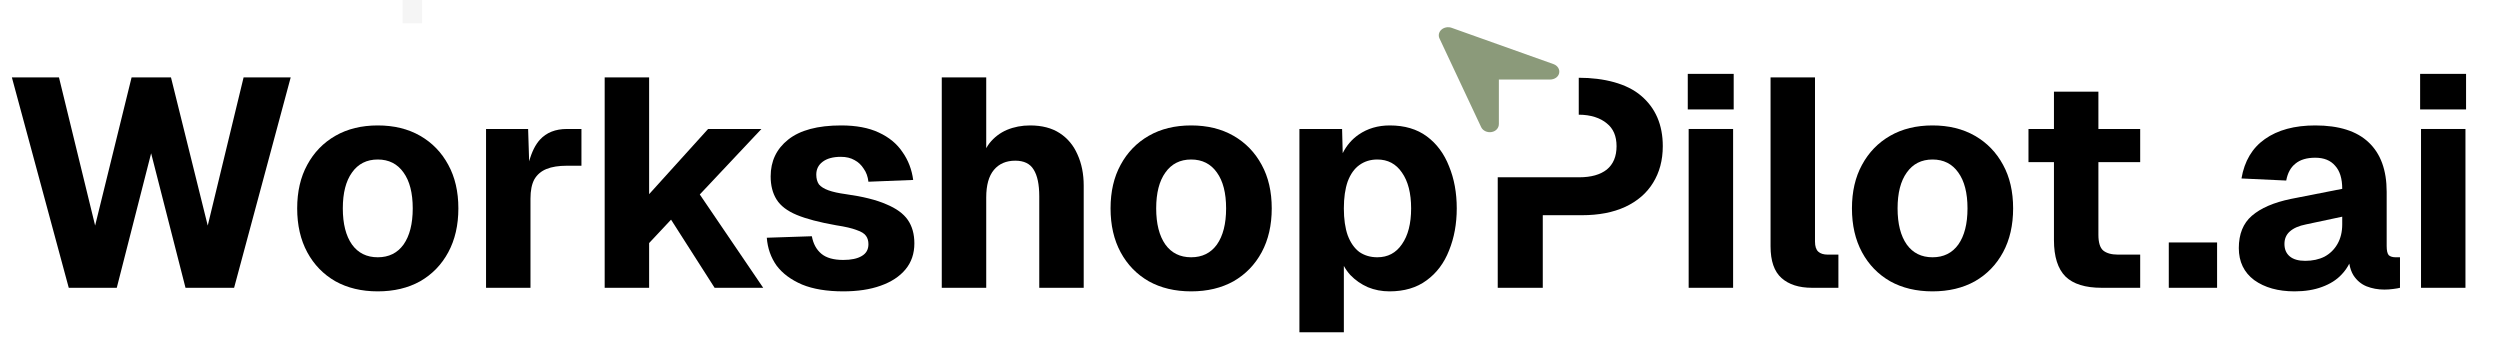
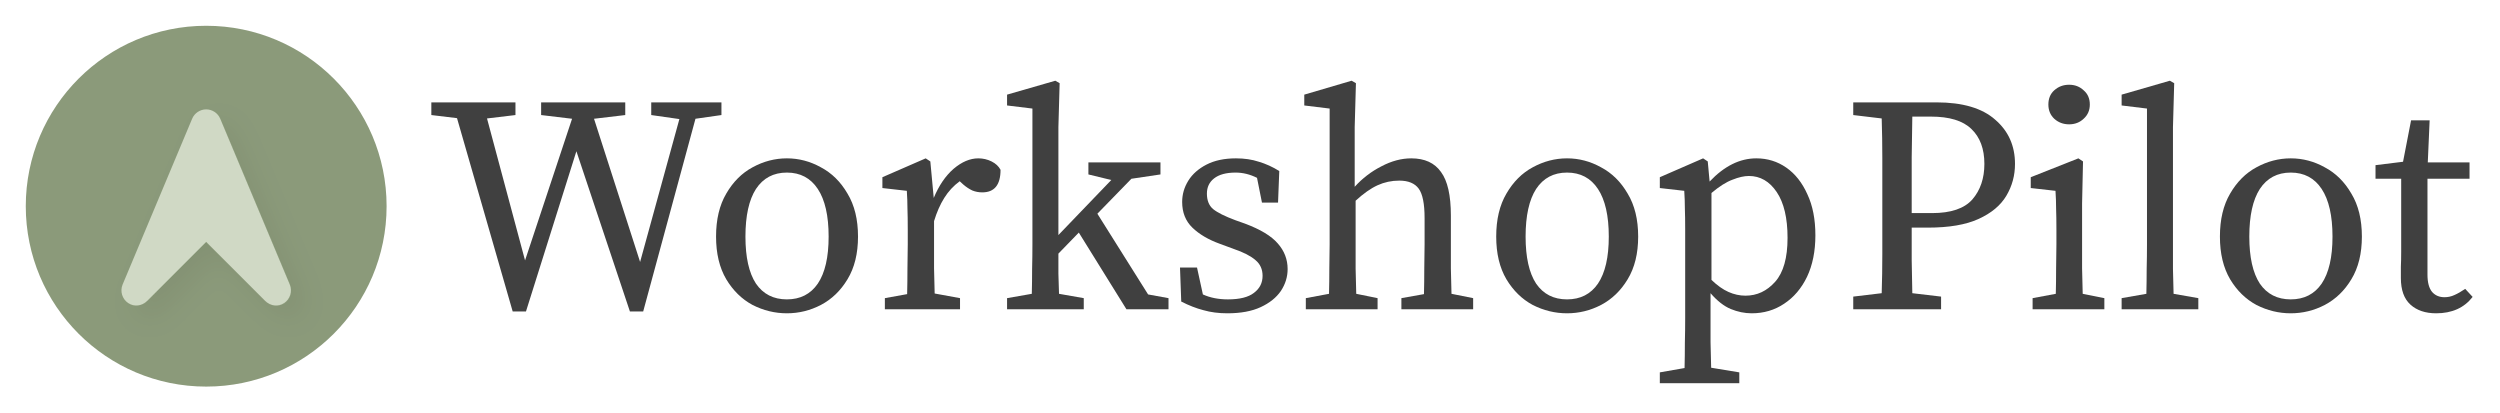
- <svg xmlns="http://www.w3.org/2000/svg" width="643" height="90" viewBox="0 0 643 90" fill="none">
-   <rect x="103.556" width="5" height="6" fill="#F5F5F5" />
-   <path d="M370.235 9.882L380.965 32.726C381.412 33.635 382.53 34.154 383.647 33.959C384.765 33.765 385.51 32.921 385.51 31.883V20.46H398.625C399.817 20.46 400.785 19.811 401.009 18.838C401.232 17.864 400.636 16.891 399.593 16.502L373.365 7.156C372.471 6.832 371.427 7.027 370.757 7.611C370.086 8.195 369.863 9.103 370.235 9.882Z" fill="#8B9A7A" />
-   <path fill-rule="evenodd" clip-rule="evenodd" d="M357.455 32.262C361.265 32.262 364.441 33.2 366.98 35.079C369.52 36.959 371.426 39.525 372.696 42.775C374.017 45.976 374.677 49.584 374.677 53.598C374.677 57.56 374.017 61.168 372.696 64.42C371.426 67.671 369.495 70.237 366.905 72.116C364.365 73.996 361.185 74.939 357.375 74.939C355.395 74.938 353.541 74.582 351.814 73.871C350.087 73.109 348.586 72.065 347.315 70.744C346.66 70.034 346.104 69.247 345.64 68.39V85.452H334.209V33.174H345.186L345.345 39.388C346.348 37.405 347.717 35.815 349.45 34.621C351.736 33.046 354.407 32.262 357.455 32.262ZM354.253 41.024C352.475 41.024 350.925 41.506 349.604 42.471C348.334 43.385 347.343 44.785 346.632 46.665C345.972 48.544 345.64 50.855 345.64 53.598C345.64 56.341 345.971 58.655 346.632 60.535C347.343 62.414 348.335 63.835 349.604 64.8C350.925 65.714 352.475 66.171 354.253 66.171C356.945 66.171 359.053 65.054 360.577 62.819C362.152 60.584 362.941 57.51 362.941 53.598C362.941 49.686 362.152 46.611 360.577 44.376C359.053 42.141 356.945 41.024 354.253 41.024Z" fill="black" />
-   <path fill-rule="evenodd" clip-rule="evenodd" d="M97.164 32.262C101.329 32.262 104.963 33.147 108.062 34.925C111.16 36.703 113.571 39.195 115.298 42.395C117.025 45.545 117.892 49.279 117.892 53.598C117.892 57.916 117.025 61.678 115.298 64.879C113.571 68.078 111.159 70.567 108.062 72.345C104.963 74.072 101.33 74.938 97.164 74.939C92.999 74.939 89.365 74.072 86.267 72.345C83.168 70.567 80.752 68.079 79.024 64.879C77.297 61.678 76.436 57.916 76.436 53.598C76.437 49.28 77.297 45.545 79.024 42.395C80.752 39.195 83.168 36.703 86.267 34.925C89.365 33.148 92.999 32.262 97.164 32.262ZM97.164 41.024C94.319 41.024 92.106 42.141 90.531 44.376C88.956 46.56 88.172 49.635 88.172 53.598C88.172 57.559 88.957 60.659 90.531 62.895C92.106 65.079 94.319 66.171 97.164 66.171C100.008 66.171 102.217 65.079 103.792 62.895C105.367 60.659 106.156 57.56 106.156 53.598C106.156 49.635 105.367 46.56 103.792 44.376C102.217 42.142 100.008 41.025 97.164 41.024Z" fill="black" />
-   <path d="M216.348 32.262C220.209 32.262 223.437 32.868 226.028 34.087C228.67 35.306 230.701 36.986 232.123 39.119C233.596 41.202 234.514 43.589 234.87 46.281L223.36 46.74C223.208 45.42 222.802 44.302 222.143 43.388C221.533 42.423 220.744 41.682 219.779 41.174C218.814 40.615 217.644 40.336 216.272 40.336C214.241 40.336 212.667 40.77 211.55 41.633C210.483 42.446 209.949 43.538 209.948 44.909C209.948 45.924 210.176 46.764 210.632 47.424C211.14 48.033 211.954 48.543 213.071 48.949C214.189 49.356 215.69 49.687 217.569 49.941C221.938 50.551 225.393 51.413 227.934 52.53C230.524 53.597 232.376 54.945 233.494 56.57C234.612 58.196 235.175 60.202 235.175 62.59C235.175 65.232 234.41 67.469 232.886 69.298C231.362 71.126 229.229 72.522 226.486 73.487C223.794 74.453 220.59 74.938 216.882 74.939C212.666 74.938 209.133 74.351 206.288 73.183C203.444 71.963 201.258 70.337 199.734 68.306C198.262 66.223 197.424 63.835 197.221 61.144L208.807 60.76C209.162 62.69 209.975 64.191 211.245 65.258C212.515 66.324 214.394 66.858 216.882 66.858C218.914 66.858 220.492 66.527 221.609 65.866C222.777 65.206 223.36 64.19 223.36 62.819C223.36 61.956 223.157 61.243 222.751 60.685C222.344 60.075 221.531 59.569 220.312 59.163C219.144 58.706 217.392 58.297 215.056 57.941C210.737 57.179 207.356 56.289 204.917 55.273C202.479 54.258 200.75 52.939 199.734 51.313C198.718 49.688 198.213 47.705 198.213 45.368C198.213 41.456 199.71 38.305 202.707 35.917C205.755 33.479 210.303 32.262 216.348 32.262Z" fill="black" />
-   <path fill-rule="evenodd" clip-rule="evenodd" d="M306.363 32.262C310.529 32.262 314.162 33.147 317.261 34.925C320.36 36.703 322.775 39.195 324.502 42.395C326.229 45.545 327.091 49.28 327.091 53.598C327.091 57.916 326.229 61.678 324.502 64.879C322.775 68.079 320.359 70.567 317.261 72.345C314.162 74.072 310.529 74.939 306.363 74.939C302.197 74.938 298.565 74.072 295.466 72.345C292.367 70.567 289.952 68.079 288.225 64.879C286.497 61.678 285.636 57.916 285.636 53.598C285.636 49.28 286.498 45.545 288.225 42.395C289.952 39.195 292.367 36.703 295.466 34.925C298.565 33.147 302.198 32.262 306.363 32.262ZM306.363 41.024C303.519 41.025 301.309 42.142 299.734 44.376C298.16 46.56 297.371 49.635 297.371 53.598C297.371 57.56 298.16 60.659 299.734 62.895C301.309 65.079 303.518 66.171 306.363 66.171C309.208 66.171 311.417 65.079 312.992 62.895C314.567 60.659 315.355 57.56 315.355 53.598C315.355 49.635 314.567 46.56 312.992 44.376C311.417 42.142 309.208 41.024 306.363 41.024Z" fill="black" />
-   <path fill-rule="evenodd" clip-rule="evenodd" d="M497.049 32.262C501.214 32.262 504.847 33.147 507.946 34.925C511.045 36.703 513.46 39.195 515.188 42.395C516.914 45.545 517.776 49.28 517.776 53.598C517.776 57.916 516.915 61.678 515.188 64.879C513.46 68.079 511.045 70.567 507.946 72.345C504.847 74.072 501.215 74.938 497.049 74.939C492.883 74.939 489.25 74.072 486.151 72.345C483.053 70.567 480.637 68.079 478.91 64.879C477.183 61.678 476.321 57.916 476.321 53.598C476.321 49.28 477.183 45.545 478.91 42.395C480.638 39.195 483.052 36.703 486.151 34.925C489.25 33.147 492.884 32.262 497.049 32.262ZM497.049 41.024C494.205 41.025 491.996 42.142 490.421 44.376C488.846 46.56 488.057 49.635 488.057 53.598C488.057 57.56 488.846 60.659 490.421 62.895C491.996 65.079 494.204 66.171 497.049 66.171C499.894 66.171 502.103 65.079 503.678 62.895C505.253 60.659 506.041 57.56 506.041 53.598C506.041 49.635 505.253 46.56 503.678 44.376C502.103 42.142 499.893 41.025 497.049 41.024Z" fill="black" />
-   <path fill-rule="evenodd" clip-rule="evenodd" d="M595.483 32.262C601.58 32.262 606.155 33.71 609.203 36.605C612.301 39.501 613.851 43.742 613.852 49.328V63.278C613.852 64.446 614.03 65.231 614.386 65.638C614.792 65.993 615.374 66.171 616.136 66.171H617.278V74.02C616.923 74.122 616.339 74.224 615.527 74.325C614.765 74.427 614 74.48 613.238 74.48C611.614 74.479 610.091 74.2 608.67 73.642C607.298 73.083 606.177 72.14 605.313 70.819C604.804 70.009 604.446 69.003 604.237 67.803C603.733 68.818 603.078 69.752 602.267 70.595C600.997 71.965 599.32 73.03 597.238 73.792C595.207 74.554 592.843 74.938 590.151 74.939C585.935 74.938 582.476 73.972 579.783 72.041C577.142 70.06 575.824 67.316 575.823 63.812C575.823 60.204 576.94 57.434 579.175 55.503C581.461 53.522 584.815 52.074 589.234 51.159L602.421 48.57C602.421 45.929 601.81 43.946 600.591 42.625C599.422 41.253 597.719 40.565 595.483 40.565C593.299 40.566 591.596 41.076 590.377 42.092C589.158 43.057 588.372 44.506 588.017 46.435L576.507 45.902C577.269 41.431 579.28 38.054 582.531 35.768C585.833 33.431 590.149 32.262 595.483 32.262ZM593.119 57.712C591.291 58.068 589.895 58.679 588.93 59.542C588.015 60.355 587.559 61.423 587.559 62.744C587.559 64.115 588.015 65.184 588.93 65.946C589.844 66.708 591.168 67.088 592.895 67.088C594.774 67.088 596.425 66.732 597.848 66.02C599.27 65.259 600.386 64.166 601.199 62.744C602.012 61.322 602.421 59.642 602.421 57.712V55.732L593.119 57.712Z" fill="black" />
-   <path d="M24.467 58.017L33.843 19.913H43.977L53.429 58.017L62.65 19.913H74.765L60.211 74.02H47.713L38.87 39.424L30.032 74.02H17.685L3.056 19.913H15.17L24.467 58.017Z" fill="black" />
-   <path d="M136.097 41.496C136.774 39.069 137.696 37.207 138.879 35.917C140.555 34.089 142.866 33.174 145.812 33.174H149.548V42.625H145.812C143.679 42.625 141.926 42.904 140.555 43.463C139.183 44.022 138.144 44.912 137.433 46.131C136.772 47.35 136.44 49.001 136.44 51.084V74.02H125.01V33.174H135.832L136.097 41.496Z" fill="black" />
-   <path d="M166.954 49.941L182.121 33.174H195.836L179.986 50.017L196.295 74.02H183.797L172.595 56.495L166.954 62.515V74.02H155.523V19.913H166.954V49.941Z" fill="black" />
-   <path d="M253.657 38.113C253.91 37.657 254.19 37.228 254.495 36.83C255.714 35.307 257.212 34.165 258.989 33.403C260.818 32.641 262.801 32.262 264.935 32.262C267.983 32.262 270.523 32.92 272.555 34.241C274.587 35.562 276.113 37.391 277.129 39.727C278.196 42.065 278.729 44.735 278.729 47.732V74.02H267.298V50.476C267.298 47.428 266.813 45.138 265.848 43.613C264.933 42.09 263.358 41.328 261.124 41.328C258.787 41.328 256.959 42.117 255.638 43.692C254.317 45.267 253.657 47.63 253.657 50.779V74.02H242.222V19.913H253.657V38.113Z" fill="black" />
-   <path d="M406.056 20C412.559 20 418.446 21.491 422.104 24.641C425.811 27.79 427.669 32.107 427.669 37.593C427.669 41.2 426.827 44.351 425.15 47.044C423.525 49.686 421.138 51.745 417.988 53.219C414.889 54.641 411.18 55.352 406.861 55.352H396.802V74.02H385.217V45.598H396.802H406.178C409.225 45.597 411.588 44.934 413.265 43.613C414.94 42.242 415.779 40.234 415.779 37.593C415.779 35.003 414.94 33.048 413.265 31.727C411.639 30.356 409.154 29.5 406.056 29.5V20Z" fill="black" />
-   <path d="M445.755 74.02H434.323V33.174H445.755V74.02Z" fill="black" />
-   <path d="M466.817 62.136C466.818 63.354 467.097 64.217 467.655 64.725C468.214 65.232 469.027 65.487 470.094 65.487H472.837V74.02H466.055C462.702 74.02 460.084 73.183 458.204 71.507C456.325 69.83 455.387 67.112 455.387 63.352V19.913H466.817V62.136Z" fill="black" />
-   <path d="M539.708 33.174H550.456V41.708H539.708V60.381C539.708 62.362 540.117 63.709 540.93 64.42C541.793 65.131 543.064 65.487 544.74 65.487H550.456V74.02H540.546C536.331 74.02 533.231 73.058 531.25 71.128C529.269 69.147 528.277 66.02 528.277 61.752V41.708H521.724V33.174H528.277V23.573H539.708V33.174Z" fill="black" />
-   <path d="M570.235 74.02H557.812V62.36H570.235V74.02Z" fill="black" />
-   <path d="M634.116 74.02H622.686V33.174H634.116V74.02Z" fill="black" />
-   <path d="M445.904 28.146H434.094V19H445.904V28.146Z" fill="black" />
-   <path d="M634.271 28.146H622.456V19H634.271V28.146Z" fill="black" />
+ <svg xmlns="http://www.w3.org/2000/svg" width="97" height="16" viewBox="0 0 97 16" fill="none">
+   <path d="M25.268 4.464V3.972H27.992V4.464L26.984 4.608L24.956 12.084H24.44L22.364 5.868L20.408 12.084H19.892L17.732 4.584L16.736 4.464V3.972H20V4.464L18.896 4.596L20.372 10.104L22.196 4.608L20.996 4.464V3.972H24.26V4.464L23.048 4.608L24.836 10.164L26.36 4.62L25.268 4.464Z" fill="black" fill-opacity="0.75" />
+   <path d="M30.531 12.156C30.067 12.156 29.623 12.048 29.199 11.832C28.783 11.608 28.443 11.276 28.179 10.836C27.915 10.388 27.783 9.836 27.783 9.18C27.783 8.516 27.915 7.96 28.179 7.512C28.443 7.056 28.783 6.716 29.199 6.492C29.623 6.26 30.067 6.144 30.531 6.144C30.995 6.144 31.435 6.26 31.851 6.492C32.275 6.716 32.619 7.056 32.883 7.512C33.155 7.96 33.291 8.516 33.291 9.18C33.291 9.836 33.155 10.388 32.883 10.836C32.619 11.276 32.275 11.608 31.851 11.832C31.435 12.048 30.995 12.156 30.531 12.156ZM30.531 11.616C31.051 11.616 31.451 11.412 31.731 11.004C32.011 10.588 32.151 9.98 32.151 9.18C32.151 8.372 32.011 7.756 31.731 7.332C31.451 6.908 31.051 6.696 30.531 6.696C30.011 6.696 29.611 6.908 29.331 7.332C29.059 7.756 28.923 8.372 28.923 9.18C28.923 9.98 29.059 10.588 29.331 11.004C29.611 11.412 30.011 11.616 30.531 11.616Z" fill="black" fill-opacity="0.75" />
+   <path d="M34.333 12V11.568L35.197 11.412C35.205 11.108 35.209 10.78 35.209 10.428C35.217 10.068 35.221 9.752 35.221 9.48V8.904C35.221 8.576 35.217 8.304 35.209 8.088C35.209 7.872 35.201 7.644 35.185 7.404L34.237 7.296V6.876L35.917 6.144L36.097 6.264L36.229 7.68C36.429 7.2 36.685 6.824 36.997 6.552C37.317 6.28 37.637 6.144 37.957 6.144C38.141 6.144 38.313 6.184 38.473 6.264C38.633 6.344 38.749 6.452 38.821 6.588C38.821 7.172 38.585 7.464 38.113 7.464C37.977 7.464 37.849 7.44 37.729 7.392C37.609 7.336 37.493 7.26 37.381 7.164L37.237 7.032C36.997 7.208 36.797 7.424 36.637 7.68C36.477 7.936 36.345 8.236 36.241 8.58V9.48C36.241 9.744 36.241 10.052 36.241 10.404C36.249 10.756 36.257 11.084 36.265 11.388L37.249 11.568V12H34.333Z" fill="black" fill-opacity="0.75" />
+   <path d="M39.074 12V11.568L40.034 11.4C40.042 11.08 40.046 10.76 40.046 10.44C40.054 10.112 40.058 9.792 40.058 9.48V4.212L39.074 4.092V3.672L40.946 3.132L41.114 3.228L41.066 4.932V9.12L43.118 6.984L42.23 6.768V6.3H45.026V6.768L43.898 6.936L42.578 8.292L44.546 11.424L45.338 11.568V12H43.706L41.858 9.024L41.066 9.84C41.066 10.096 41.066 10.356 41.066 10.62C41.074 10.884 41.082 11.144 41.09 11.4L42.05 11.568V12H39.074Z" fill="black" fill-opacity="0.75" />
+   <path d="M47.62 12.156C47.284 12.156 46.976 12.116 46.696 12.036C46.416 11.964 46.128 11.852 45.832 11.7L45.784 10.38H46.444L46.672 11.424C46.952 11.552 47.276 11.616 47.644 11.616C48.1 11.616 48.436 11.532 48.652 11.364C48.876 11.196 48.988 10.976 48.988 10.704C48.988 10.448 48.896 10.244 48.712 10.092C48.528 9.932 48.248 9.788 47.872 9.66L47.32 9.456C46.88 9.296 46.528 9.088 46.264 8.832C46 8.576 45.868 8.244 45.868 7.836C45.868 7.54 45.948 7.264 46.108 7.008C46.268 6.752 46.504 6.544 46.816 6.384C47.128 6.224 47.508 6.144 47.956 6.144C48.284 6.144 48.58 6.188 48.844 6.276C49.116 6.356 49.38 6.476 49.636 6.636L49.588 7.86H48.964L48.772 6.9C48.5 6.764 48.224 6.696 47.944 6.696C47.576 6.696 47.296 6.772 47.104 6.924C46.92 7.068 46.828 7.264 46.828 7.512C46.828 7.776 46.908 7.976 47.068 8.112C47.236 8.248 47.524 8.392 47.932 8.544L48.304 8.676C48.904 8.9 49.328 9.156 49.576 9.444C49.832 9.732 49.96 10.064 49.96 10.44C49.96 10.744 49.872 11.028 49.696 11.292C49.52 11.548 49.26 11.756 48.916 11.916C48.572 12.076 48.14 12.156 47.62 12.156Z" fill="black" fill-opacity="0.75" />
+   <path d="M50.666 12V11.568L51.566 11.4C51.574 11.096 51.578 10.768 51.578 10.416C51.586 10.056 51.59 9.744 51.59 9.48V4.212L50.606 4.092V3.672L52.442 3.132L52.61 3.228L52.562 4.932V7.248C52.858 6.92 53.202 6.656 53.594 6.456C53.986 6.248 54.374 6.144 54.758 6.144C55.278 6.144 55.662 6.32 55.91 6.672C56.166 7.016 56.294 7.58 56.294 8.364V9.48C56.294 9.752 56.294 10.064 56.294 10.416C56.302 10.768 56.31 11.096 56.318 11.4L57.158 11.568V12H54.374V11.568L55.25 11.412C55.258 11.108 55.262 10.78 55.262 10.428C55.27 10.068 55.274 9.752 55.274 9.48V8.46C55.274 7.908 55.198 7.528 55.046 7.32C54.894 7.112 54.642 7.008 54.29 7.008C53.994 7.008 53.714 7.068 53.45 7.188C53.186 7.308 52.902 7.508 52.598 7.788V9.48C52.598 9.744 52.598 10.056 52.598 10.416C52.606 10.768 52.614 11.096 52.622 11.4L53.45 11.568V12H50.666Z" fill="black" fill-opacity="0.75" />
+   <path d="M60.801 12.156C60.337 12.156 59.893 12.048 59.469 11.832C59.053 11.608 58.713 11.276 58.449 10.836C58.185 10.388 58.053 9.836 58.053 9.18C58.053 8.516 58.185 7.96 58.449 7.512C58.713 7.056 59.053 6.716 59.469 6.492C59.893 6.26 60.337 6.144 60.801 6.144C61.265 6.144 61.705 6.26 62.121 6.492C62.545 6.716 62.889 7.056 63.153 7.512C63.425 7.96 63.561 8.516 63.561 9.18C63.561 9.836 63.425 10.388 63.153 10.836C62.889 11.276 62.545 11.608 62.121 11.832C61.705 12.048 61.265 12.156 60.801 12.156ZM60.801 11.616C61.321 11.616 61.721 11.412 62.001 11.004C62.281 10.588 62.421 9.98 62.421 9.18C62.421 8.372 62.281 7.756 62.001 7.332C61.721 6.908 61.321 6.696 60.801 6.696C60.281 6.696 59.881 6.908 59.601 7.332C59.329 7.756 59.193 8.372 59.193 9.18C59.193 9.98 59.329 10.588 59.601 11.004C59.881 11.412 60.281 11.616 60.801 11.616Z" fill="black" fill-opacity="0.75" />
+   <path d="M64.401 14.868V14.448L65.361 14.28C65.369 13.952 65.373 13.624 65.373 13.296C65.381 12.976 65.385 12.656 65.385 12.336V8.904C65.385 8.576 65.381 8.304 65.373 8.088C65.373 7.872 65.365 7.644 65.349 7.404L64.401 7.296V6.876L66.081 6.144L66.261 6.264L66.333 7.044C66.901 6.444 67.505 6.144 68.145 6.144C68.577 6.144 68.965 6.264 69.309 6.504C69.653 6.744 69.925 7.088 70.125 7.536C70.333 7.976 70.437 8.508 70.437 9.132C70.437 9.748 70.329 10.284 70.113 10.74C69.897 11.188 69.601 11.536 69.225 11.784C68.857 12.032 68.437 12.156 67.965 12.156C67.693 12.156 67.421 12.1 67.149 11.988C66.885 11.876 66.625 11.672 66.369 11.376V12.324C66.369 12.644 66.369 12.964 66.369 13.284C66.377 13.612 66.385 13.94 66.393 14.268L67.485 14.448V14.868H64.401ZM67.857 6.828C67.673 6.828 67.461 6.876 67.221 6.972C66.981 7.06 66.709 7.232 66.405 7.488V10.86C66.629 11.076 66.849 11.232 67.065 11.328C67.281 11.424 67.501 11.472 67.725 11.472C68.173 11.472 68.557 11.292 68.877 10.932C69.197 10.572 69.357 10.004 69.357 9.228C69.357 8.46 69.217 7.868 68.937 7.452C68.657 7.036 68.297 6.828 67.857 6.828Z" fill="black" fill-opacity="0.75" />
+   <path d="M74.918 4.524H74.198C74.19 5.036 74.182 5.56 74.174 6.096C74.174 6.624 74.174 7.156 74.174 7.692V8.268H74.966C75.694 8.268 76.214 8.092 76.526 7.74C76.838 7.38 76.994 6.92 76.994 6.36C76.994 5.776 76.826 5.324 76.49 5.004C76.162 4.684 75.638 4.524 74.918 4.524ZM71.906 4.464V3.972H75.134C76.15 3.972 76.91 4.196 77.414 4.644C77.926 5.084 78.182 5.656 78.182 6.36C78.182 6.808 78.07 7.22 77.846 7.596C77.622 7.972 77.262 8.272 76.766 8.496C76.278 8.72 75.622 8.832 74.798 8.832H74.174C74.174 9.264 74.174 9.688 74.174 10.104C74.182 10.52 74.19 10.944 74.198 11.376L75.314 11.508V12H71.906V11.508L73.01 11.376C73.026 10.872 73.034 10.36 73.034 9.84C73.034 9.32 73.034 8.8 73.034 8.28V7.692C73.034 7.172 73.034 6.656 73.034 6.144C73.034 5.624 73.026 5.108 73.01 4.596L71.906 4.464Z" fill="black" fill-opacity="0.75" />
+   <path d="M78.865 12V11.568L79.765 11.4C79.773 11.096 79.777 10.768 79.777 10.416C79.785 10.056 79.789 9.744 79.789 9.48V8.916C79.789 8.588 79.785 8.316 79.777 8.1C79.777 7.876 79.769 7.644 79.753 7.404L78.793 7.296V6.876L80.641 6.144L80.821 6.264L80.785 7.896V9.48C80.785 9.744 80.785 10.056 80.785 10.416C80.793 10.768 80.801 11.096 80.809 11.4L81.649 11.568V12H78.865ZM80.281 4.824C80.057 4.824 79.865 4.752 79.705 4.608C79.553 4.464 79.477 4.28 79.477 4.056C79.477 3.824 79.553 3.64 79.705 3.504C79.865 3.36 80.057 3.288 80.281 3.288C80.505 3.288 80.693 3.36 80.845 3.504C81.005 3.64 81.085 3.824 81.085 4.056C81.085 4.28 81.005 4.464 80.845 4.608C80.693 4.752 80.505 4.824 80.281 4.824Z" fill="black" fill-opacity="0.75" />
+   <path d="M82.319 12V11.568L83.279 11.4C83.287 11.072 83.291 10.752 83.291 10.44C83.299 10.12 83.303 9.8 83.303 9.48V4.212L82.319 4.092V3.672L84.191 3.132L84.359 3.228L84.311 4.932V9.48C84.311 9.8 84.311 10.12 84.311 10.44C84.319 10.76 84.327 11.08 84.335 11.4L85.295 11.568V12H82.319Z" fill="black" fill-opacity="0.75" />
+   <path d="M88.881 12.156C88.417 12.156 87.973 12.048 87.549 11.832C87.133 11.608 86.793 11.276 86.529 10.836C86.265 10.388 86.133 9.836 86.133 9.18C86.133 8.516 86.265 7.96 86.529 7.512C86.793 7.056 87.133 6.716 87.549 6.492C87.973 6.26 88.417 6.144 88.881 6.144C89.345 6.144 89.785 6.26 90.201 6.492C90.625 6.716 90.969 7.056 91.233 7.512C91.505 7.96 91.641 8.516 91.641 9.18C91.641 9.836 91.505 10.388 91.233 10.836C90.969 11.276 90.625 11.608 90.201 11.832C89.785 12.048 89.345 12.156 88.881 12.156ZM88.881 11.616C89.401 11.616 89.801 11.412 90.081 11.004C90.361 10.588 90.501 9.98 90.501 9.18C90.501 8.372 90.361 7.756 90.081 7.332C89.801 6.908 89.401 6.696 88.881 6.696C88.361 6.696 87.961 6.908 87.681 7.332C87.409 7.756 87.273 8.372 87.273 9.18C87.273 9.98 87.409 10.588 87.681 11.004C87.961 11.412 88.361 11.616 88.881 11.616Z" fill="black" fill-opacity="0.75" />
+   <path d="M94.522 12.156C94.106 12.156 93.774 12.044 93.526 11.82C93.278 11.596 93.154 11.252 93.154 10.788C93.154 10.636 93.154 10.488 93.154 10.344C93.162 10.192 93.166 10 93.166 9.768V6.936H92.17V6.408L93.238 6.276L93.55 4.668H94.27L94.198 6.3H95.818V6.936H94.186V10.656C94.186 10.96 94.246 11.184 94.366 11.328C94.486 11.464 94.646 11.532 94.846 11.532C94.982 11.532 95.11 11.504 95.23 11.448C95.358 11.392 95.498 11.312 95.65 11.208L95.938 11.52C95.61 11.944 95.138 12.156 94.522 12.156Z" fill="black" fill-opacity="0.75" />
+   <circle cx="8" cy="8" r="7" fill="#8B9A7A" />
+   <g filter="url(#filter0_d_19_56)">
+     <path d="M7.455 4.608L4.755 11.046C4.651 11.305 4.742 11.604 4.976 11.759C5.209 11.915 5.508 11.876 5.716 11.669L8 9.384L10.284 11.669C10.492 11.876 10.791 11.915 11.024 11.759C11.258 11.604 11.349 11.305 11.245 11.046L8.545 4.608C8.454 4.387 8.234 4.244 8 4.244C7.766 4.244 7.546 4.387 7.455 4.608Z" fill="#D0D9C5" />
+   </g>
+   <defs>
+     <filter id="filter0_d_19_56" x="4.212" y="3.744" width="8.575" height="9.61" filterUnits="userSpaceOnUse" color-interpolation-filters="sRGB">
+       <feFlood flood-opacity="0" result="BackgroundImageFix" />
+       <feColorMatrix in="SourceAlpha" type="matrix" values="0 0 0 0 0 0 0 0 0 0 0 0 0 0 0 0 0 0 127 0" result="hardAlpha" />
+       <feOffset dx="0.5" dy="0.5" />
+       <feGaussianBlur stdDeviation="0.5" />
+       <feComposite in2="hardAlpha" operator="out" />
+       <feColorMatrix type="matrix" values="0 0 0 0 0 0 0 0 0 0 0 0 0 0 0 0 0 0 0.05 0" />
+       <feBlend mode="normal" in2="BackgroundImageFix" result="effect1_dropShadow_19_56" />
+       <feBlend mode="normal" in="SourceGraphic" in2="effect1_dropShadow_19_56" result="shape" />
+     </filter>
+   </defs>
</svg>
